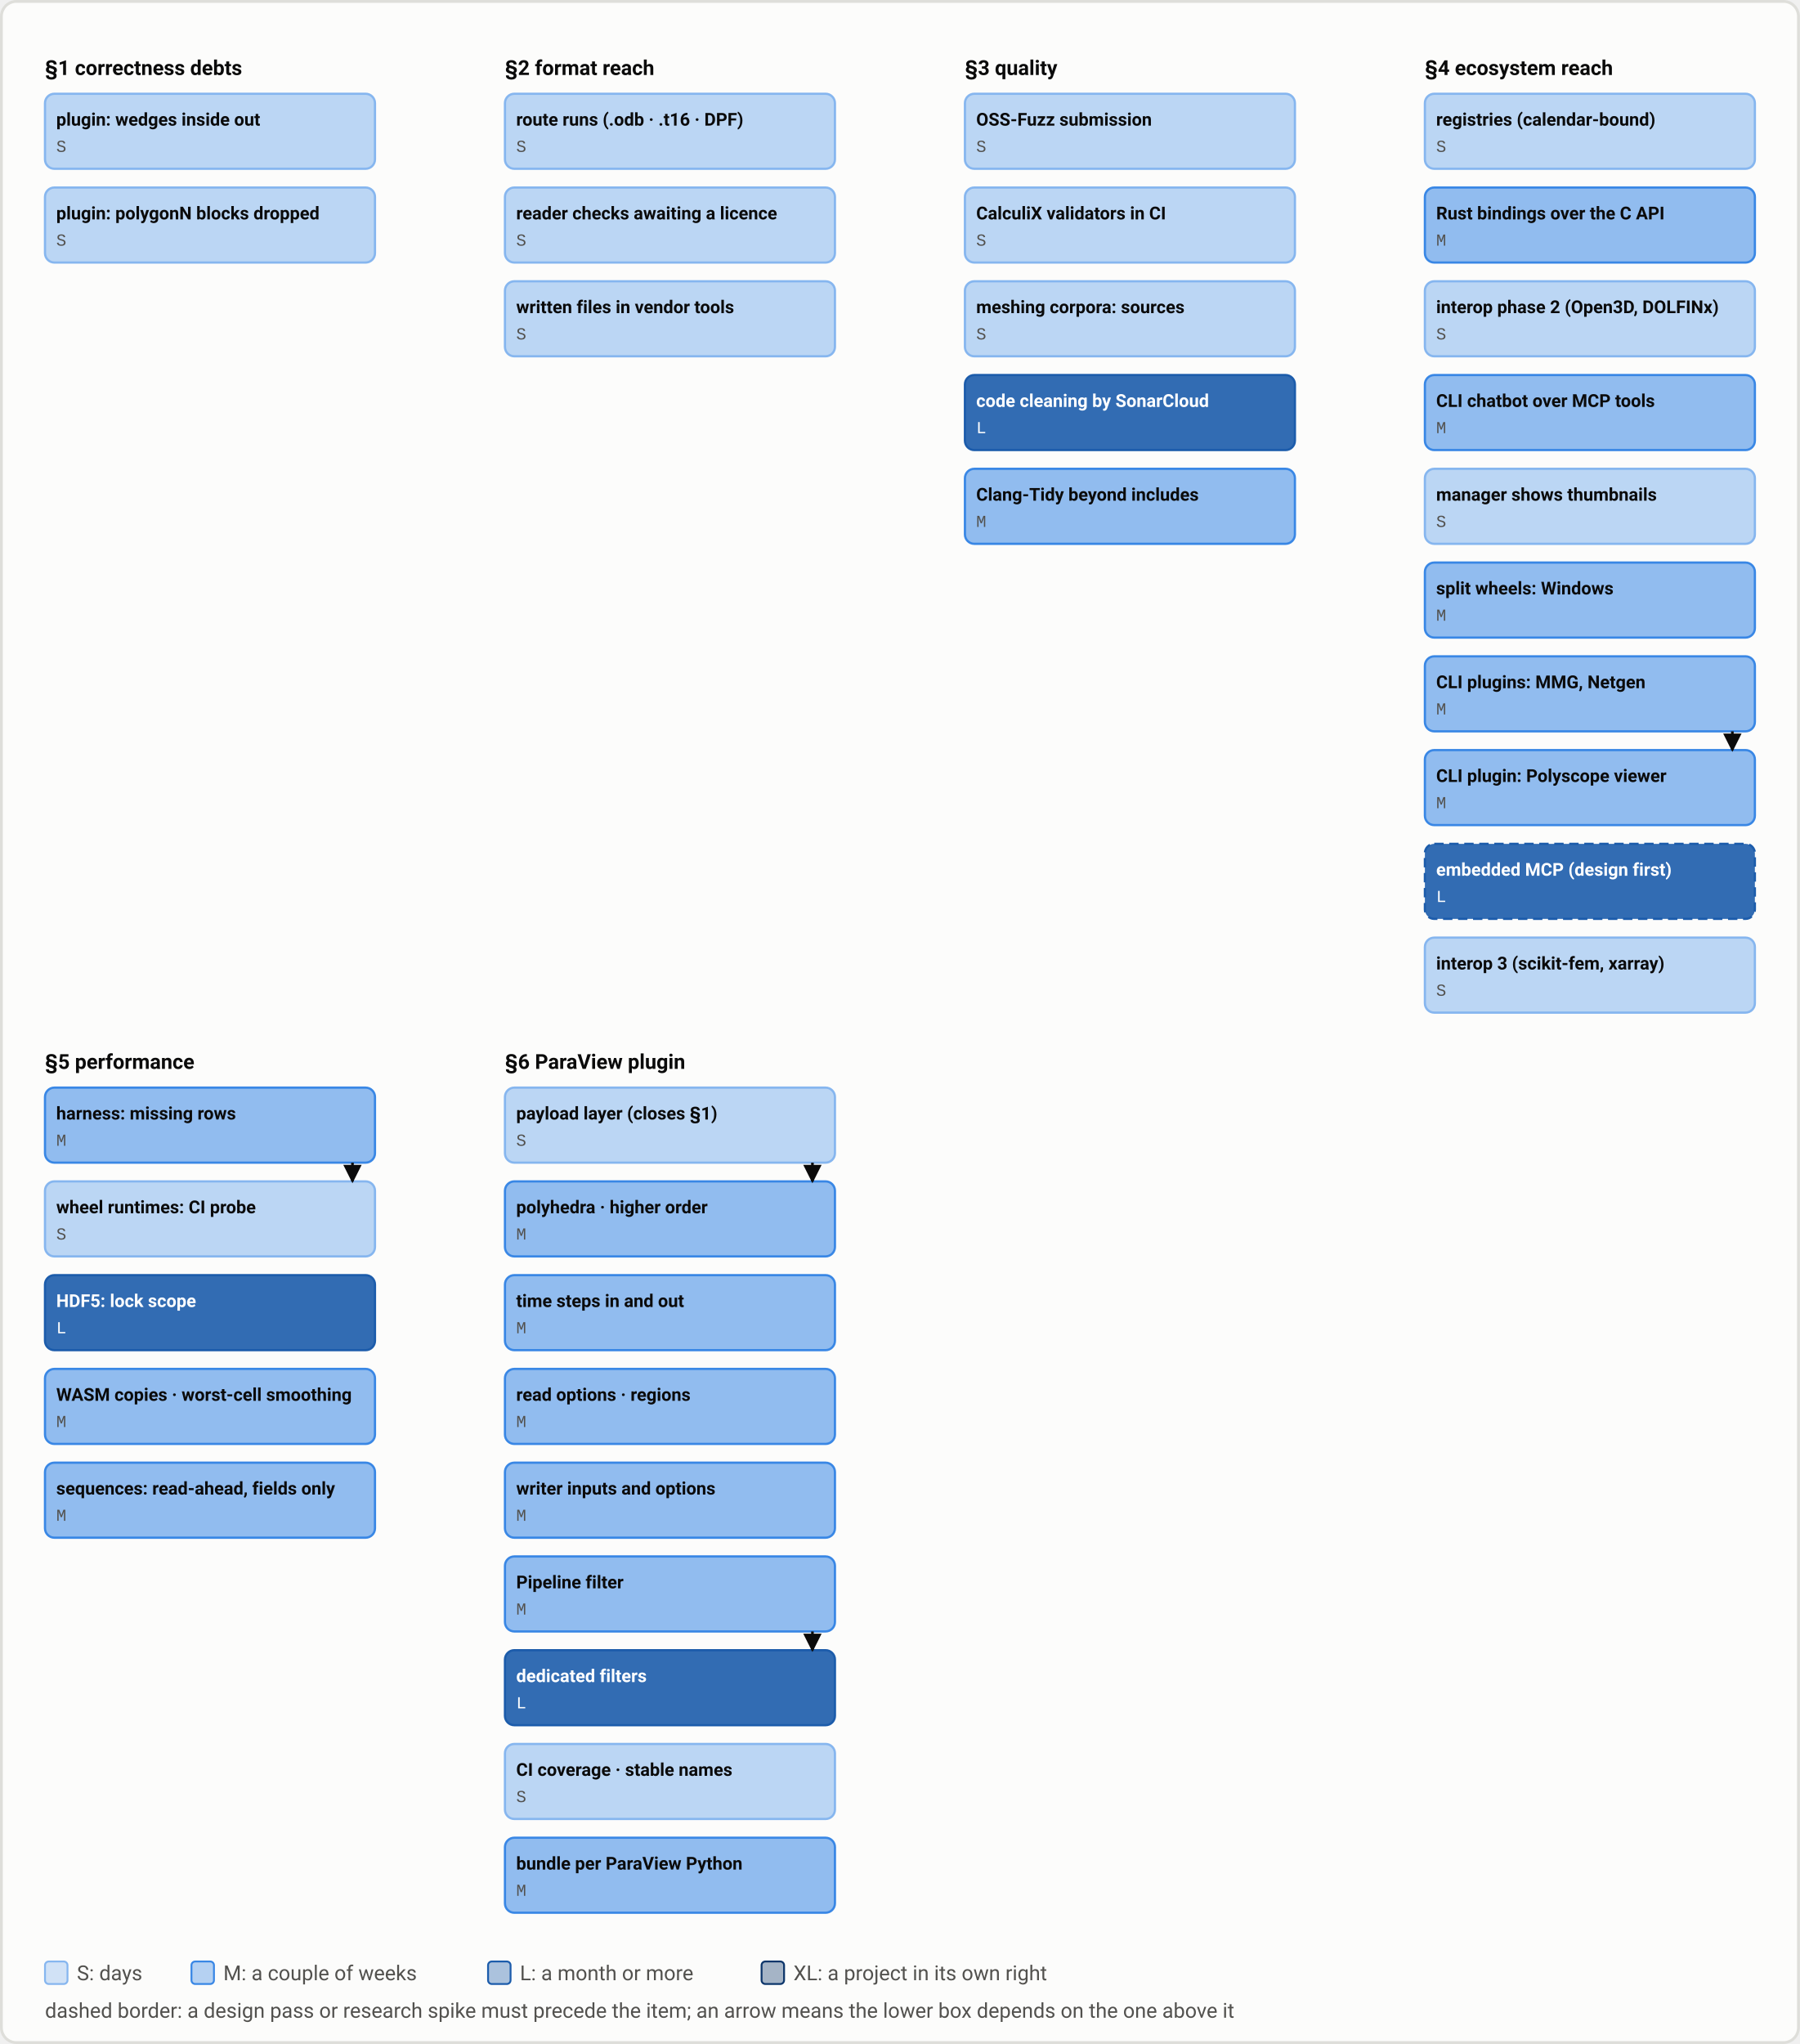
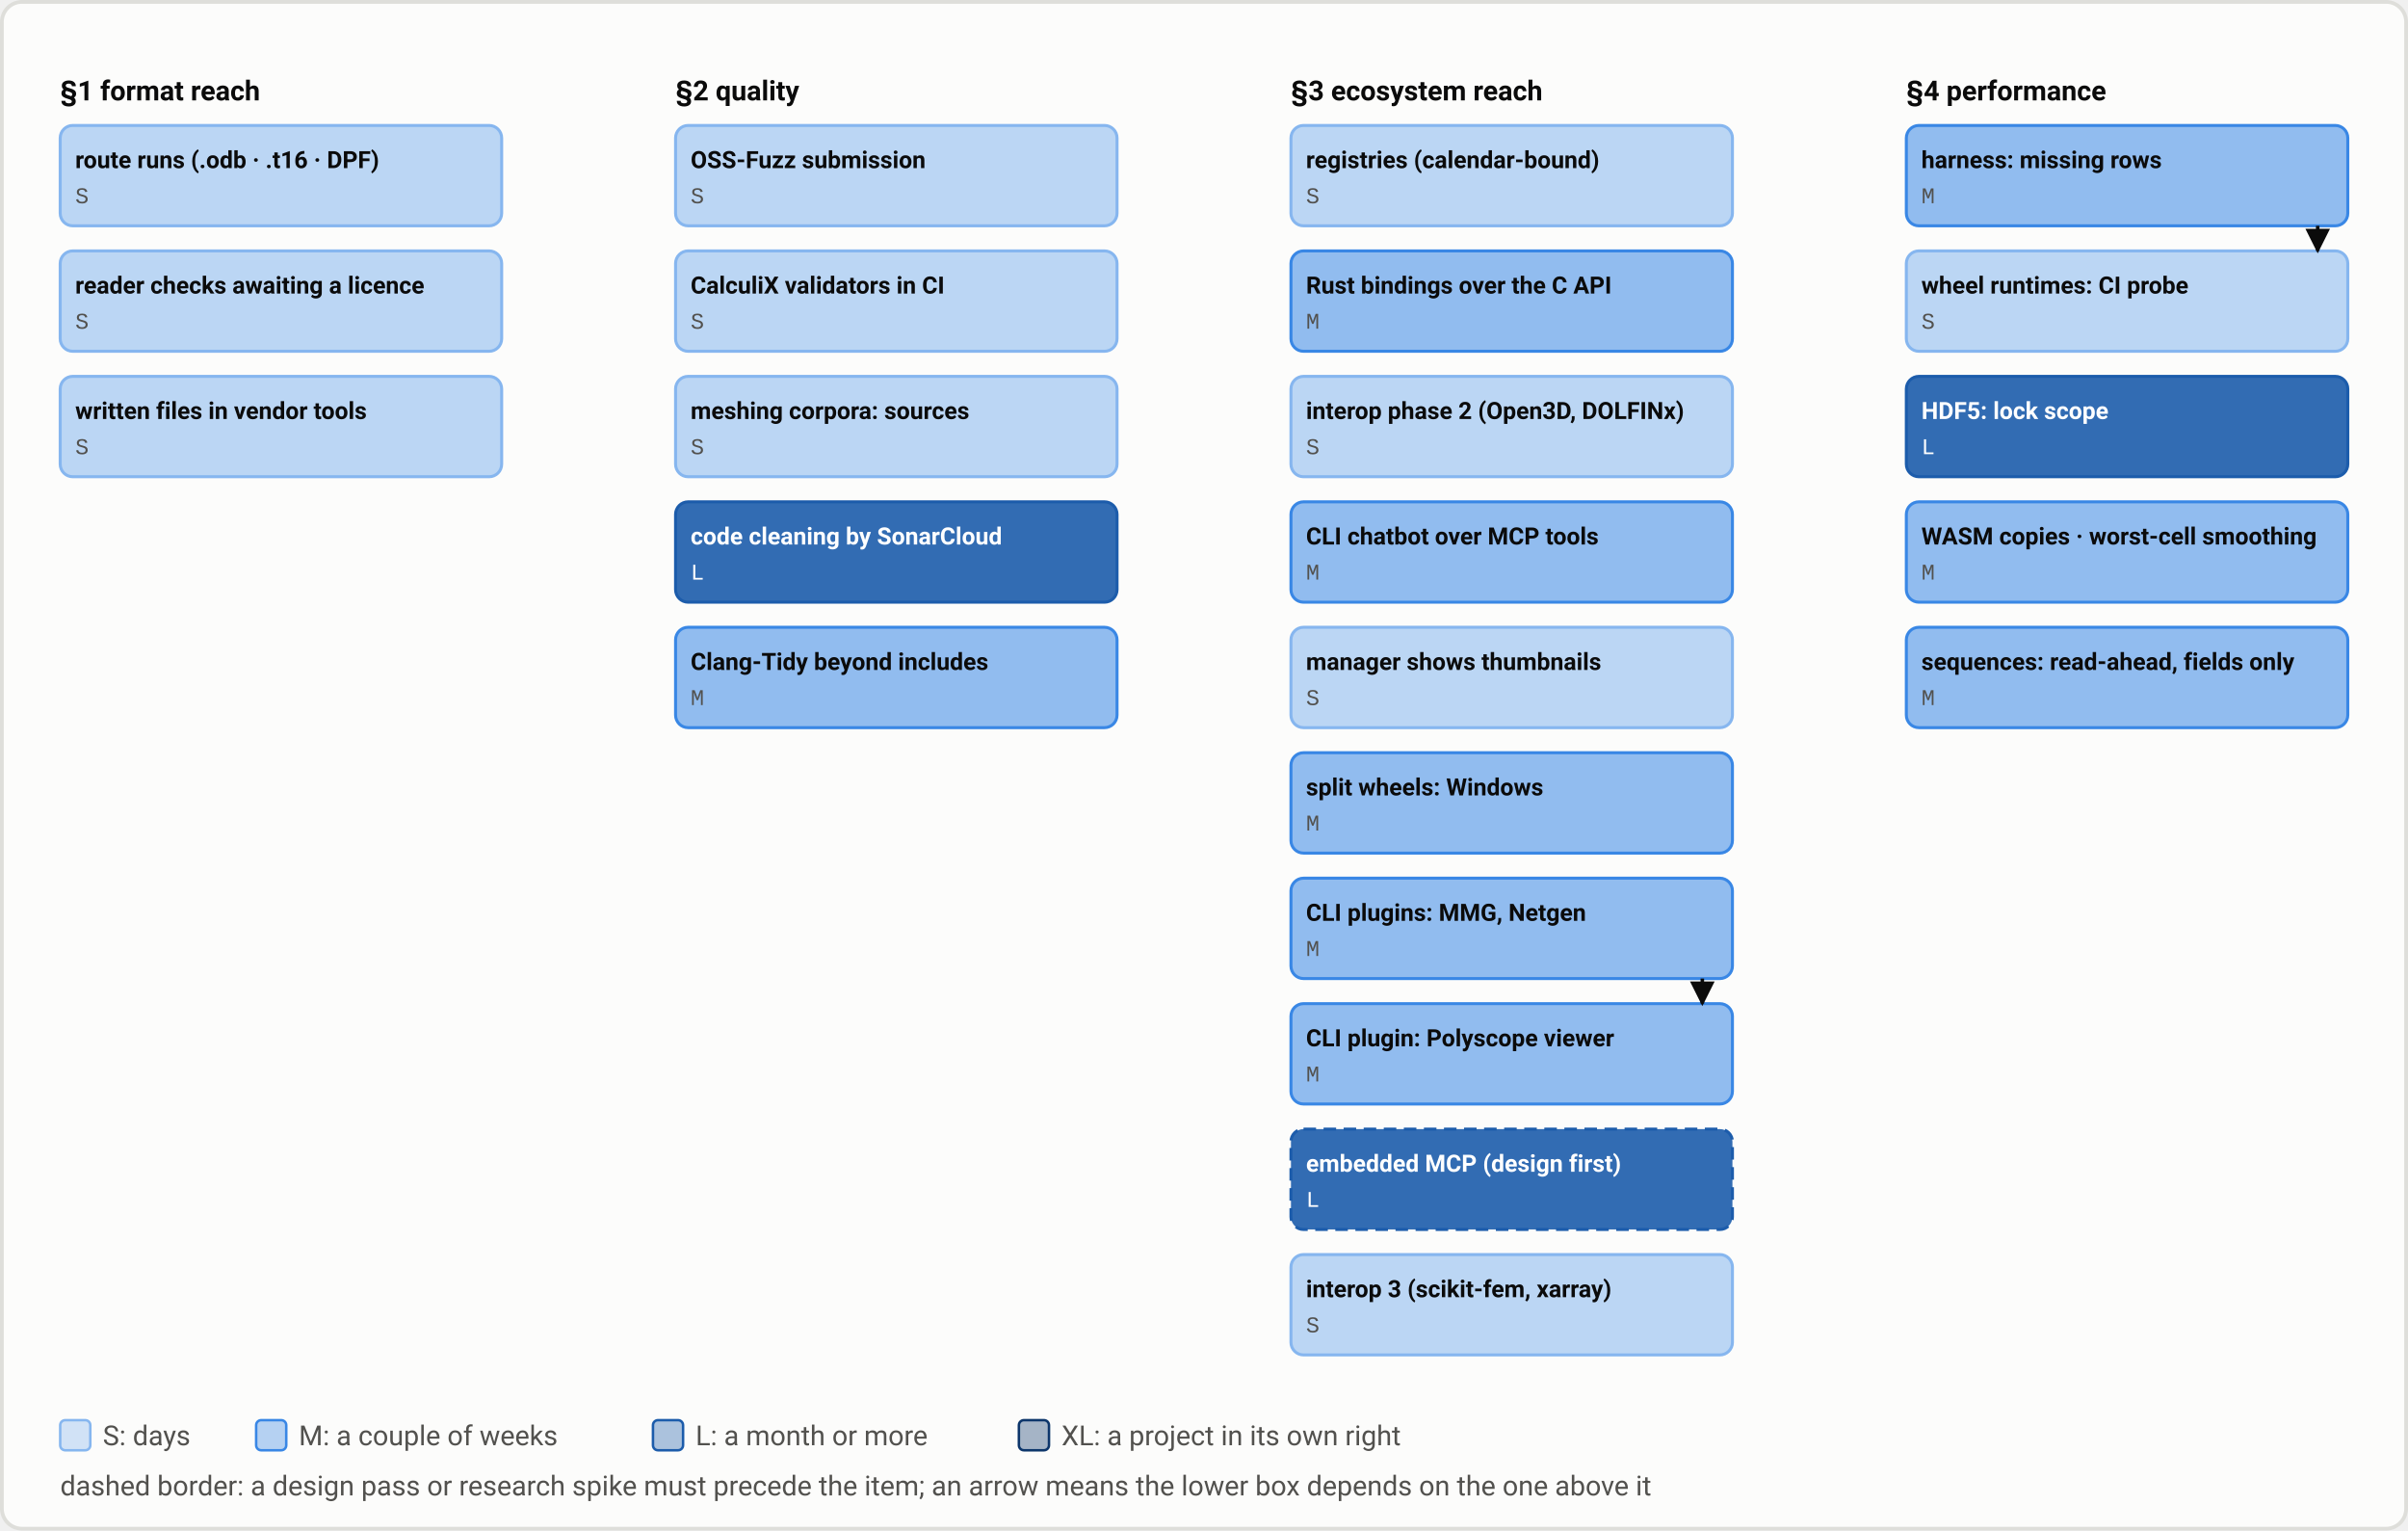
- <svg xmlns="http://www.w3.org/2000/svg" viewBox="0 0 960 1090" width="960" height="1090" font-family="system-ui, -apple-system, 'Segoe UI', Roboto, sans-serif" role="img" aria-label="The roadmap at a glance: open items by section, in recommended order, shaded by effort">
+ <svg xmlns="http://www.w3.org/2000/svg" viewBox="0 0 960 610" width="960" height="610" font-family="system-ui, -apple-system, 'Segoe UI', Roboto, sans-serif" role="img" aria-label="The roadmap at a glance: open items by section, in recommended order, shaded by effort">
  <defs>
    <marker id="arrow-0b0b0b" viewBox="0 0 10 10" refX="9" refY="5" markerWidth="7" markerHeight="7" orient="auto-start-reverse">
      <path d="M 0 0 L 10 5 L 0 10 z" fill="#0b0b0b" />
    </marker>
  </defs>
-   <rect x="0.75" y="0.75" width="958.5" height="1088.5" rx="8" fill="#fcfcfb" stroke="#dededa" stroke-width="1.5" />
-   <text x="24" y="40" font-family="system-ui, -apple-system, 'Segoe UI', Roboto, sans-serif" font-size="11" font-weight="700" fill="#0b0b0b">§1 correctness debts</text>
+   <rect x="0.75" y="0.75" width="958.5" height="608.5" rx="8" fill="#fcfcfb" stroke="#dededa" stroke-width="1.5" />
+   <text x="24" y="40" font-family="system-ui, -apple-system, 'Segoe UI', Roboto, sans-serif" font-size="11" font-weight="700" fill="#0b0b0b">§1 format reach</text>
  <rect x="24" y="50" width="176" height="40" rx="5" fill="#86b6ef" fill-opacity="0.55" stroke="#86b6ef" stroke-width="1.2" />
-   <text x="30" y="67" font-family="system-ui, -apple-system, 'Segoe UI', Roboto, sans-serif" font-size="9.5" font-weight="600" fill="#0b0b0b">plugin: wedges inside out</text>
+   <text x="30" y="67" font-family="system-ui, -apple-system, 'Segoe UI', Roboto, sans-serif" font-size="9.5" font-weight="600" fill="#0b0b0b">route runs (.odb · .t16 · DPF)</text>
  <text x="30" y="81" font-family="ui-monospace, SFMono-Regular, Menlo, Consolas, 'Liberation Mono', monospace" font-size="9" fill="#52514e">S</text>
  <rect x="24" y="100" width="176" height="40" rx="5" fill="#86b6ef" fill-opacity="0.55" stroke="#86b6ef" stroke-width="1.2" />
-   <text x="30" y="117" font-family="system-ui, -apple-system, 'Segoe UI', Roboto, sans-serif" font-size="9.5" font-weight="600" fill="#0b0b0b">plugin: polygonN blocks dropped</text>
+   <text x="30" y="117" font-family="system-ui, -apple-system, 'Segoe UI', Roboto, sans-serif" font-size="9.5" font-weight="600" fill="#0b0b0b">reader checks awaiting a licence</text>
  <text x="30" y="131" font-family="ui-monospace, SFMono-Regular, Menlo, Consolas, 'Liberation Mono', monospace" font-size="9" fill="#52514e">S</text>
-   <text x="269.33" y="40" font-family="system-ui, -apple-system, 'Segoe UI', Roboto, sans-serif" font-size="11" font-weight="700" fill="#0b0b0b">§2 format reach</text>
+   <rect x="24" y="150" width="176" height="40" rx="5" fill="#86b6ef" fill-opacity="0.55" stroke="#86b6ef" stroke-width="1.2" />
+   <text x="30" y="167" font-family="system-ui, -apple-system, 'Segoe UI', Roboto, sans-serif" font-size="9.5" font-weight="600" fill="#0b0b0b">written files in vendor tools</text>
+   <text x="30" y="181" font-family="ui-monospace, SFMono-Regular, Menlo, Consolas, 'Liberation Mono', monospace" font-size="9" fill="#52514e">S</text>
+   <text x="269.33" y="40" font-family="system-ui, -apple-system, 'Segoe UI', Roboto, sans-serif" font-size="11" font-weight="700" fill="#0b0b0b">§2 quality</text>
  <rect x="269.33" y="50" width="176" height="40" rx="5" fill="#86b6ef" fill-opacity="0.55" stroke="#86b6ef" stroke-width="1.2" />
-   <text x="275.33" y="67" font-family="system-ui, -apple-system, 'Segoe UI', Roboto, sans-serif" font-size="9.5" font-weight="600" fill="#0b0b0b">route runs (.odb · .t16 · DPF)</text>
+   <text x="275.33" y="67" font-family="system-ui, -apple-system, 'Segoe UI', Roboto, sans-serif" font-size="9.5" font-weight="600" fill="#0b0b0b">OSS-Fuzz submission</text>
  <text x="275.33" y="81" font-family="ui-monospace, SFMono-Regular, Menlo, Consolas, 'Liberation Mono', monospace" font-size="9" fill="#52514e">S</text>
  <rect x="269.33" y="100" width="176" height="40" rx="5" fill="#86b6ef" fill-opacity="0.55" stroke="#86b6ef" stroke-width="1.2" />
-   <text x="275.33" y="117" font-family="system-ui, -apple-system, 'Segoe UI', Roboto, sans-serif" font-size="9.5" font-weight="600" fill="#0b0b0b">reader checks awaiting a licence</text>
+   <text x="275.33" y="117" font-family="system-ui, -apple-system, 'Segoe UI', Roboto, sans-serif" font-size="9.5" font-weight="600" fill="#0b0b0b">CalculiX validators in CI</text>
  <text x="275.33" y="131" font-family="ui-monospace, SFMono-Regular, Menlo, Consolas, 'Liberation Mono', monospace" font-size="9" fill="#52514e">S</text>
  <rect x="269.33" y="150" width="176" height="40" rx="5" fill="#86b6ef" fill-opacity="0.55" stroke="#86b6ef" stroke-width="1.2" />
-   <text x="275.33" y="167" font-family="system-ui, -apple-system, 'Segoe UI', Roboto, sans-serif" font-size="9.5" font-weight="600" fill="#0b0b0b">written files in vendor tools</text>
+   <text x="275.33" y="167" font-family="system-ui, -apple-system, 'Segoe UI', Roboto, sans-serif" font-size="9.5" font-weight="600" fill="#0b0b0b">meshing corpora: sources</text>
  <text x="275.33" y="181" font-family="ui-monospace, SFMono-Regular, Menlo, Consolas, 'Liberation Mono', monospace" font-size="9" fill="#52514e">S</text>
-   <text x="514.67" y="40" font-family="system-ui, -apple-system, 'Segoe UI', Roboto, sans-serif" font-size="11" font-weight="700" fill="#0b0b0b">§3 quality</text>
+   <rect x="269.33" y="200" width="176" height="40" rx="5" fill="#1c5cab" fill-opacity="0.9" stroke="#1c5cab" stroke-width="1.2" />
+   <text x="275.33" y="217" font-family="system-ui, -apple-system, 'Segoe UI', Roboto, sans-serif" font-size="9.5" font-weight="600" fill="#ffffff">code cleaning by SonarCloud</text>
+   <text x="275.33" y="231" font-family="ui-monospace, SFMono-Regular, Menlo, Consolas, 'Liberation Mono', monospace" font-size="9" fill="#ffffff">L</text>
+   <rect x="269.33" y="250" width="176" height="40" rx="5" fill="#3987e5" fill-opacity="0.55" stroke="#3987e5" stroke-width="1.2" />
+   <text x="275.33" y="267" font-family="system-ui, -apple-system, 'Segoe UI', Roboto, sans-serif" font-size="9.5" font-weight="600" fill="#0b0b0b">Clang-Tidy beyond includes</text>
+   <text x="275.33" y="281" font-family="ui-monospace, SFMono-Regular, Menlo, Consolas, 'Liberation Mono', monospace" font-size="9" fill="#52514e">M</text>
+   <text x="514.67" y="40" font-family="system-ui, -apple-system, 'Segoe UI', Roboto, sans-serif" font-size="11" font-weight="700" fill="#0b0b0b">§3 ecosystem reach</text>
  <rect x="514.67" y="50" width="176" height="40" rx="5" fill="#86b6ef" fill-opacity="0.55" stroke="#86b6ef" stroke-width="1.2" />
-   <text x="520.67" y="67" font-family="system-ui, -apple-system, 'Segoe UI', Roboto, sans-serif" font-size="9.5" font-weight="600" fill="#0b0b0b">OSS-Fuzz submission</text>
+   <text x="520.67" y="67" font-family="system-ui, -apple-system, 'Segoe UI', Roboto, sans-serif" font-size="9.5" font-weight="600" fill="#0b0b0b">registries (calendar-bound)</text>
  <text x="520.67" y="81" font-family="ui-monospace, SFMono-Regular, Menlo, Consolas, 'Liberation Mono', monospace" font-size="9" fill="#52514e">S</text>
-   <rect x="514.67" y="100" width="176" height="40" rx="5" fill="#86b6ef" fill-opacity="0.55" stroke="#86b6ef" stroke-width="1.2" />
-   <text x="520.67" y="117" font-family="system-ui, -apple-system, 'Segoe UI', Roboto, sans-serif" font-size="9.5" font-weight="600" fill="#0b0b0b">CalculiX validators in CI</text>
-   <text x="520.67" y="131" font-family="ui-monospace, SFMono-Regular, Menlo, Consolas, 'Liberation Mono', monospace" font-size="9" fill="#52514e">S</text>
+   <rect x="514.67" y="100" width="176" height="40" rx="5" fill="#3987e5" fill-opacity="0.55" stroke="#3987e5" stroke-width="1.2" />
+   <text x="520.67" y="117" font-family="system-ui, -apple-system, 'Segoe UI', Roboto, sans-serif" font-size="9.5" font-weight="600" fill="#0b0b0b">Rust bindings over the C API</text>
+   <text x="520.67" y="131" font-family="ui-monospace, SFMono-Regular, Menlo, Consolas, 'Liberation Mono', monospace" font-size="9" fill="#52514e">M</text>
  <rect x="514.67" y="150" width="176" height="40" rx="5" fill="#86b6ef" fill-opacity="0.55" stroke="#86b6ef" stroke-width="1.2" />
-   <text x="520.67" y="167" font-family="system-ui, -apple-system, 'Segoe UI', Roboto, sans-serif" font-size="9.5" font-weight="600" fill="#0b0b0b">meshing corpora: sources</text>
+   <text x="520.67" y="167" font-family="system-ui, -apple-system, 'Segoe UI', Roboto, sans-serif" font-size="9.5" font-weight="600" fill="#0b0b0b">interop phase 2 (Open3D, DOLFINx)</text>
  <text x="520.67" y="181" font-family="ui-monospace, SFMono-Regular, Menlo, Consolas, 'Liberation Mono', monospace" font-size="9" fill="#52514e">S</text>
-   <rect x="514.67" y="200" width="176" height="40" rx="5" fill="#1c5cab" fill-opacity="0.9" stroke="#1c5cab" stroke-width="1.2" />
-   <text x="520.67" y="217" font-family="system-ui, -apple-system, 'Segoe UI', Roboto, sans-serif" font-size="9.5" font-weight="600" fill="#ffffff">code cleaning by SonarCloud</text>
-   <text x="520.67" y="231" font-family="ui-monospace, SFMono-Regular, Menlo, Consolas, 'Liberation Mono', monospace" font-size="9" fill="#ffffff">L</text>
-   <rect x="514.67" y="250" width="176" height="40" rx="5" fill="#3987e5" fill-opacity="0.55" stroke="#3987e5" stroke-width="1.2" />
-   <text x="520.67" y="267" font-family="system-ui, -apple-system, 'Segoe UI', Roboto, sans-serif" font-size="9.5" font-weight="600" fill="#0b0b0b">Clang-Tidy beyond includes</text>
-   <text x="520.67" y="281" font-family="ui-monospace, SFMono-Regular, Menlo, Consolas, 'Liberation Mono', monospace" font-size="9" fill="#52514e">M</text>
-   <text x="760" y="40" font-family="system-ui, -apple-system, 'Segoe UI', Roboto, sans-serif" font-size="11" font-weight="700" fill="#0b0b0b">§4 ecosystem reach</text>
-   <rect x="760" y="50" width="176" height="40" rx="5" fill="#86b6ef" fill-opacity="0.55" stroke="#86b6ef" stroke-width="1.2" />
-   <text x="766" y="67" font-family="system-ui, -apple-system, 'Segoe UI', Roboto, sans-serif" font-size="9.5" font-weight="600" fill="#0b0b0b">registries (calendar-bound)</text>
-   <text x="766" y="81" font-family="ui-monospace, SFMono-Regular, Menlo, Consolas, 'Liberation Mono', monospace" font-size="9" fill="#52514e">S</text>
-   <rect x="760" y="100" width="176" height="40" rx="5" fill="#3987e5" fill-opacity="0.55" stroke="#3987e5" stroke-width="1.2" />
-   <text x="766" y="117" font-family="system-ui, -apple-system, 'Segoe UI', Roboto, sans-serif" font-size="9.5" font-weight="600" fill="#0b0b0b">Rust bindings over the C API</text>
-   <text x="766" y="131" font-family="ui-monospace, SFMono-Regular, Menlo, Consolas, 'Liberation Mono', monospace" font-size="9" fill="#52514e">M</text>
-   <rect x="760" y="150" width="176" height="40" rx="5" fill="#86b6ef" fill-opacity="0.55" stroke="#86b6ef" stroke-width="1.2" />
-   <text x="766" y="167" font-family="system-ui, -apple-system, 'Segoe UI', Roboto, sans-serif" font-size="9.5" font-weight="600" fill="#0b0b0b">interop phase 2 (Open3D, DOLFINx)</text>
-   <text x="766" y="181" font-family="ui-monospace, SFMono-Regular, Menlo, Consolas, 'Liberation Mono', monospace" font-size="9" fill="#52514e">S</text>
+   <rect x="514.67" y="200" width="176" height="40" rx="5" fill="#3987e5" fill-opacity="0.55" stroke="#3987e5" stroke-width="1.2" />
+   <text x="520.67" y="217" font-family="system-ui, -apple-system, 'Segoe UI', Roboto, sans-serif" font-size="9.5" font-weight="600" fill="#0b0b0b">CLI chatbot over MCP tools</text>
+   <text x="520.67" y="231" font-family="ui-monospace, SFMono-Regular, Menlo, Consolas, 'Liberation Mono', monospace" font-size="9" fill="#52514e">M</text>
+   <rect x="514.67" y="250" width="176" height="40" rx="5" fill="#86b6ef" fill-opacity="0.55" stroke="#86b6ef" stroke-width="1.2" />
+   <text x="520.67" y="267" font-family="system-ui, -apple-system, 'Segoe UI', Roboto, sans-serif" font-size="9.5" font-weight="600" fill="#0b0b0b">manager shows thumbnails</text>
+   <text x="520.67" y="281" font-family="ui-monospace, SFMono-Regular, Menlo, Consolas, 'Liberation Mono', monospace" font-size="9" fill="#52514e">S</text>
+   <rect x="514.67" y="300" width="176" height="40" rx="5" fill="#3987e5" fill-opacity="0.55" stroke="#3987e5" stroke-width="1.2" />
+   <text x="520.67" y="317" font-family="system-ui, -apple-system, 'Segoe UI', Roboto, sans-serif" font-size="9.5" font-weight="600" fill="#0b0b0b">split wheels: Windows</text>
+   <text x="520.67" y="331" font-family="ui-monospace, SFMono-Regular, Menlo, Consolas, 'Liberation Mono', monospace" font-size="9" fill="#52514e">M</text>
+   <rect x="514.67" y="350" width="176" height="40" rx="5" fill="#3987e5" fill-opacity="0.55" stroke="#3987e5" stroke-width="1.2" />
+   <text x="520.67" y="367" font-family="system-ui, -apple-system, 'Segoe UI', Roboto, sans-serif" font-size="9.5" font-weight="600" fill="#0b0b0b">CLI plugins: MMG, Netgen</text>
+   <text x="520.67" y="381" font-family="ui-monospace, SFMono-Regular, Menlo, Consolas, 'Liberation Mono', monospace" font-size="9" fill="#52514e">M</text>
+   <rect x="514.67" y="400" width="176" height="40" rx="5" fill="#3987e5" fill-opacity="0.55" stroke="#3987e5" stroke-width="1.2" />
+   <text x="520.67" y="417" font-family="system-ui, -apple-system, 'Segoe UI', Roboto, sans-serif" font-size="9.5" font-weight="600" fill="#0b0b0b">CLI plugin: Polyscope viewer</text>
+   <text x="520.67" y="431" font-family="ui-monospace, SFMono-Regular, Menlo, Consolas, 'Liberation Mono', monospace" font-size="9" fill="#52514e">M</text>
+   <rect x="514.67" y="450" width="176" height="40" rx="5" fill="#1c5cab" fill-opacity="0.9" stroke="#1c5cab" stroke-width="1.2" stroke-dasharray="5 3" />
+   <text x="520.67" y="467" font-family="system-ui, -apple-system, 'Segoe UI', Roboto, sans-serif" font-size="9.5" font-weight="600" fill="#ffffff">embedded MCP (design first)</text>
+   <text x="520.67" y="481" font-family="ui-monospace, SFMono-Regular, Menlo, Consolas, 'Liberation Mono', monospace" font-size="9" fill="#ffffff">L</text>
+   <rect x="514.67" y="500" width="176" height="40" rx="5" fill="#86b6ef" fill-opacity="0.55" stroke="#86b6ef" stroke-width="1.2" />
+   <text x="520.67" y="517" font-family="system-ui, -apple-system, 'Segoe UI', Roboto, sans-serif" font-size="9.5" font-weight="600" fill="#0b0b0b">interop 3 (scikit-fem, xarray)</text>
+   <text x="520.67" y="531" font-family="ui-monospace, SFMono-Regular, Menlo, Consolas, 'Liberation Mono', monospace" font-size="9" fill="#52514e">S</text>
+   <line x1="678.67" y1="390" x2="678.67" y2="400" stroke="#0b0b0b" stroke-width="1.4" marker-end="url(#arrow-0b0b0b)" />
+   <text x="760" y="40" font-family="system-ui, -apple-system, 'Segoe UI', Roboto, sans-serif" font-size="11" font-weight="700" fill="#0b0b0b">§4 performance</text>
+   <rect x="760" y="50" width="176" height="40" rx="5" fill="#3987e5" fill-opacity="0.55" stroke="#3987e5" stroke-width="1.2" />
+   <text x="766" y="67" font-family="system-ui, -apple-system, 'Segoe UI', Roboto, sans-serif" font-size="9.5" font-weight="600" fill="#0b0b0b">harness: missing rows</text>
+   <text x="766" y="81" font-family="ui-monospace, SFMono-Regular, Menlo, Consolas, 'Liberation Mono', monospace" font-size="9" fill="#52514e">M</text>
+   <rect x="760" y="100" width="176" height="40" rx="5" fill="#86b6ef" fill-opacity="0.55" stroke="#86b6ef" stroke-width="1.2" />
+   <text x="766" y="117" font-family="system-ui, -apple-system, 'Segoe UI', Roboto, sans-serif" font-size="9.5" font-weight="600" fill="#0b0b0b">wheel runtimes: CI probe</text>
+   <text x="766" y="131" font-family="ui-monospace, SFMono-Regular, Menlo, Consolas, 'Liberation Mono', monospace" font-size="9" fill="#52514e">S</text>
+   <rect x="760" y="150" width="176" height="40" rx="5" fill="#1c5cab" fill-opacity="0.9" stroke="#1c5cab" stroke-width="1.2" />
+   <text x="766" y="167" font-family="system-ui, -apple-system, 'Segoe UI', Roboto, sans-serif" font-size="9.5" font-weight="600" fill="#ffffff">HDF5: lock scope</text>
+   <text x="766" y="181" font-family="ui-monospace, SFMono-Regular, Menlo, Consolas, 'Liberation Mono', monospace" font-size="9" fill="#ffffff">L</text>
  <rect x="760" y="200" width="176" height="40" rx="5" fill="#3987e5" fill-opacity="0.55" stroke="#3987e5" stroke-width="1.2" />
-   <text x="766" y="217" font-family="system-ui, -apple-system, 'Segoe UI', Roboto, sans-serif" font-size="9.5" font-weight="600" fill="#0b0b0b">CLI chatbot over MCP tools</text>
+   <text x="766" y="217" font-family="system-ui, -apple-system, 'Segoe UI', Roboto, sans-serif" font-size="9.5" font-weight="600" fill="#0b0b0b">WASM copies · worst-cell smoothing</text>
  <text x="766" y="231" font-family="ui-monospace, SFMono-Regular, Menlo, Consolas, 'Liberation Mono', monospace" font-size="9" fill="#52514e">M</text>
-   <rect x="760" y="250" width="176" height="40" rx="5" fill="#86b6ef" fill-opacity="0.55" stroke="#86b6ef" stroke-width="1.2" />
-   <text x="766" y="267" font-family="system-ui, -apple-system, 'Segoe UI', Roboto, sans-serif" font-size="9.5" font-weight="600" fill="#0b0b0b">manager shows thumbnails</text>
-   <text x="766" y="281" font-family="ui-monospace, SFMono-Regular, Menlo, Consolas, 'Liberation Mono', monospace" font-size="9" fill="#52514e">S</text>
-   <rect x="760" y="300" width="176" height="40" rx="5" fill="#3987e5" fill-opacity="0.55" stroke="#3987e5" stroke-width="1.2" />
-   <text x="766" y="317" font-family="system-ui, -apple-system, 'Segoe UI', Roboto, sans-serif" font-size="9.5" font-weight="600" fill="#0b0b0b">split wheels: Windows</text>
-   <text x="766" y="331" font-family="ui-monospace, SFMono-Regular, Menlo, Consolas, 'Liberation Mono', monospace" font-size="9" fill="#52514e">M</text>
-   <rect x="760" y="350" width="176" height="40" rx="5" fill="#3987e5" fill-opacity="0.55" stroke="#3987e5" stroke-width="1.2" />
-   <text x="766" y="367" font-family="system-ui, -apple-system, 'Segoe UI', Roboto, sans-serif" font-size="9.5" font-weight="600" fill="#0b0b0b">CLI plugins: MMG, Netgen</text>
-   <text x="766" y="381" font-family="ui-monospace, SFMono-Regular, Menlo, Consolas, 'Liberation Mono', monospace" font-size="9" fill="#52514e">M</text>
-   <rect x="760" y="400" width="176" height="40" rx="5" fill="#3987e5" fill-opacity="0.55" stroke="#3987e5" stroke-width="1.2" />
-   <text x="766" y="417" font-family="system-ui, -apple-system, 'Segoe UI', Roboto, sans-serif" font-size="9.5" font-weight="600" fill="#0b0b0b">CLI plugin: Polyscope viewer</text>
-   <text x="766" y="431" font-family="ui-monospace, SFMono-Regular, Menlo, Consolas, 'Liberation Mono', monospace" font-size="9" fill="#52514e">M</text>
-   <rect x="760" y="450" width="176" height="40" rx="5" fill="#1c5cab" fill-opacity="0.9" stroke="#1c5cab" stroke-width="1.2" stroke-dasharray="5 3" />
-   <text x="766" y="467" font-family="system-ui, -apple-system, 'Segoe UI', Roboto, sans-serif" font-size="9.5" font-weight="600" fill="#ffffff">embedded MCP (design first)</text>
-   <text x="766" y="481" font-family="ui-monospace, SFMono-Regular, Menlo, Consolas, 'Liberation Mono', monospace" font-size="9" fill="#ffffff">L</text>
-   <rect x="760" y="500" width="176" height="40" rx="5" fill="#86b6ef" fill-opacity="0.55" stroke="#86b6ef" stroke-width="1.2" />
-   <text x="766" y="517" font-family="system-ui, -apple-system, 'Segoe UI', Roboto, sans-serif" font-size="9.5" font-weight="600" fill="#0b0b0b">interop 3 (scikit-fem, xarray)</text>
-   <text x="766" y="531" font-family="ui-monospace, SFMono-Regular, Menlo, Consolas, 'Liberation Mono', monospace" font-size="9" fill="#52514e">S</text>
-   <line x1="924" y1="390" x2="924" y2="400" stroke="#0b0b0b" stroke-width="1.4" marker-end="url(#arrow-0b0b0b)" />
-   <text x="24" y="570" font-family="system-ui, -apple-system, 'Segoe UI', Roboto, sans-serif" font-size="11" font-weight="700" fill="#0b0b0b">§5 performance</text>
-   <rect x="24" y="580" width="176" height="40" rx="5" fill="#3987e5" fill-opacity="0.55" stroke="#3987e5" stroke-width="1.2" />
-   <text x="30" y="597" font-family="system-ui, -apple-system, 'Segoe UI', Roboto, sans-serif" font-size="9.5" font-weight="600" fill="#0b0b0b">harness: missing rows</text>
-   <text x="30" y="611" font-family="ui-monospace, SFMono-Regular, Menlo, Consolas, 'Liberation Mono', monospace" font-size="9" fill="#52514e">M</text>
-   <rect x="24" y="630" width="176" height="40" rx="5" fill="#86b6ef" fill-opacity="0.55" stroke="#86b6ef" stroke-width="1.2" />
-   <text x="30" y="647" font-family="system-ui, -apple-system, 'Segoe UI', Roboto, sans-serif" font-size="9.5" font-weight="600" fill="#0b0b0b">wheel runtimes: CI probe</text>
-   <text x="30" y="661" font-family="ui-monospace, SFMono-Regular, Menlo, Consolas, 'Liberation Mono', monospace" font-size="9" fill="#52514e">S</text>
-   <rect x="24" y="680" width="176" height="40" rx="5" fill="#1c5cab" fill-opacity="0.9" stroke="#1c5cab" stroke-width="1.2" />
-   <text x="30" y="697" font-family="system-ui, -apple-system, 'Segoe UI', Roboto, sans-serif" font-size="9.5" font-weight="600" fill="#ffffff">HDF5: lock scope</text>
-   <text x="30" y="711" font-family="ui-monospace, SFMono-Regular, Menlo, Consolas, 'Liberation Mono', monospace" font-size="9" fill="#ffffff">L</text>
-   <rect x="24" y="730" width="176" height="40" rx="5" fill="#3987e5" fill-opacity="0.55" stroke="#3987e5" stroke-width="1.2" />
-   <text x="30" y="747" font-family="system-ui, -apple-system, 'Segoe UI', Roboto, sans-serif" font-size="9.5" font-weight="600" fill="#0b0b0b">WASM copies · worst-cell smoothing</text>
-   <text x="30" y="761" font-family="ui-monospace, SFMono-Regular, Menlo, Consolas, 'Liberation Mono', monospace" font-size="9" fill="#52514e">M</text>
-   <rect x="24" y="780" width="176" height="40" rx="5" fill="#3987e5" fill-opacity="0.55" stroke="#3987e5" stroke-width="1.2" />
-   <text x="30" y="797" font-family="system-ui, -apple-system, 'Segoe UI', Roboto, sans-serif" font-size="9.5" font-weight="600" fill="#0b0b0b">sequences: read-ahead, fields only</text>
-   <text x="30" y="811" font-family="ui-monospace, SFMono-Regular, Menlo, Consolas, 'Liberation Mono', monospace" font-size="9" fill="#52514e">M</text>
-   <line x1="188" y1="620" x2="188" y2="630" stroke="#0b0b0b" stroke-width="1.4" marker-end="url(#arrow-0b0b0b)" />
-   <text x="269.33" y="570" font-family="system-ui, -apple-system, 'Segoe UI', Roboto, sans-serif" font-size="11" font-weight="700" fill="#0b0b0b">§6 ParaView plugin</text>
-   <rect x="269.33" y="580" width="176" height="40" rx="5" fill="#86b6ef" fill-opacity="0.55" stroke="#86b6ef" stroke-width="1.2" />
-   <text x="275.33" y="597" font-family="system-ui, -apple-system, 'Segoe UI', Roboto, sans-serif" font-size="9.5" font-weight="600" fill="#0b0b0b">payload layer (closes §1)</text>
-   <text x="275.33" y="611" font-family="ui-monospace, SFMono-Regular, Menlo, Consolas, 'Liberation Mono', monospace" font-size="9" fill="#52514e">S</text>
-   <rect x="269.33" y="630" width="176" height="40" rx="5" fill="#3987e5" fill-opacity="0.55" stroke="#3987e5" stroke-width="1.2" />
-   <text x="275.33" y="647" font-family="system-ui, -apple-system, 'Segoe UI', Roboto, sans-serif" font-size="9.5" font-weight="600" fill="#0b0b0b">polyhedra · higher order</text>
-   <text x="275.33" y="661" font-family="ui-monospace, SFMono-Regular, Menlo, Consolas, 'Liberation Mono', monospace" font-size="9" fill="#52514e">M</text>
-   <rect x="269.33" y="680" width="176" height="40" rx="5" fill="#3987e5" fill-opacity="0.55" stroke="#3987e5" stroke-width="1.2" />
-   <text x="275.33" y="697" font-family="system-ui, -apple-system, 'Segoe UI', Roboto, sans-serif" font-size="9.5" font-weight="600" fill="#0b0b0b">time steps in and out</text>
-   <text x="275.33" y="711" font-family="ui-monospace, SFMono-Regular, Menlo, Consolas, 'Liberation Mono', monospace" font-size="9" fill="#52514e">M</text>
-   <rect x="269.33" y="730" width="176" height="40" rx="5" fill="#3987e5" fill-opacity="0.55" stroke="#3987e5" stroke-width="1.2" />
-   <text x="275.33" y="747" font-family="system-ui, -apple-system, 'Segoe UI', Roboto, sans-serif" font-size="9.5" font-weight="600" fill="#0b0b0b">read options · regions</text>
-   <text x="275.33" y="761" font-family="ui-monospace, SFMono-Regular, Menlo, Consolas, 'Liberation Mono', monospace" font-size="9" fill="#52514e">M</text>
-   <rect x="269.33" y="780" width="176" height="40" rx="5" fill="#3987e5" fill-opacity="0.55" stroke="#3987e5" stroke-width="1.2" />
-   <text x="275.33" y="797" font-family="system-ui, -apple-system, 'Segoe UI', Roboto, sans-serif" font-size="9.5" font-weight="600" fill="#0b0b0b">writer inputs and options</text>
-   <text x="275.33" y="811" font-family="ui-monospace, SFMono-Regular, Menlo, Consolas, 'Liberation Mono', monospace" font-size="9" fill="#52514e">M</text>
-   <rect x="269.33" y="830" width="176" height="40" rx="5" fill="#3987e5" fill-opacity="0.55" stroke="#3987e5" stroke-width="1.2" />
-   <text x="275.33" y="847" font-family="system-ui, -apple-system, 'Segoe UI', Roboto, sans-serif" font-size="9.5" font-weight="600" fill="#0b0b0b">Pipeline filter</text>
-   <text x="275.33" y="861" font-family="ui-monospace, SFMono-Regular, Menlo, Consolas, 'Liberation Mono', monospace" font-size="9" fill="#52514e">M</text>
-   <rect x="269.33" y="880" width="176" height="40" rx="5" fill="#1c5cab" fill-opacity="0.9" stroke="#1c5cab" stroke-width="1.2" />
-   <text x="275.33" y="897" font-family="system-ui, -apple-system, 'Segoe UI', Roboto, sans-serif" font-size="9.5" font-weight="600" fill="#ffffff">dedicated filters</text>
-   <text x="275.33" y="911" font-family="ui-monospace, SFMono-Regular, Menlo, Consolas, 'Liberation Mono', monospace" font-size="9" fill="#ffffff">L</text>
-   <rect x="269.33" y="930" width="176" height="40" rx="5" fill="#86b6ef" fill-opacity="0.55" stroke="#86b6ef" stroke-width="1.2" />
-   <text x="275.33" y="947" font-family="system-ui, -apple-system, 'Segoe UI', Roboto, sans-serif" font-size="9.5" font-weight="600" fill="#0b0b0b">CI coverage · stable names</text>
-   <text x="275.33" y="961" font-family="ui-monospace, SFMono-Regular, Menlo, Consolas, 'Liberation Mono', monospace" font-size="9" fill="#52514e">S</text>
-   <rect x="269.33" y="980" width="176" height="40" rx="5" fill="#3987e5" fill-opacity="0.55" stroke="#3987e5" stroke-width="1.2" />
-   <text x="275.33" y="997" font-family="system-ui, -apple-system, 'Segoe UI', Roboto, sans-serif" font-size="9.5" font-weight="600" fill="#0b0b0b">bundle per ParaView Python</text>
-   <text x="275.33" y="1011" font-family="ui-monospace, SFMono-Regular, Menlo, Consolas, 'Liberation Mono', monospace" font-size="9" fill="#52514e">M</text>
-   <line x1="433.33" y1="620" x2="433.33" y2="630" stroke="#0b0b0b" stroke-width="1.4" marker-end="url(#arrow-0b0b0b)" />
-   <line x1="433.33" y1="870" x2="433.33" y2="880" stroke="#0b0b0b" stroke-width="1.4" marker-end="url(#arrow-0b0b0b)" />
-   <rect x="24" y="1046" width="12" height="12" rx="2" fill="#86b6ef" fill-opacity="0.36" stroke="#86b6ef" stroke-width="1" />
-   <text x="41" y="1056" font-family="system-ui, -apple-system, 'Segoe UI', Roboto, sans-serif" font-size="11" fill="#52514e">S: days</text>
-   <rect x="102.12" y="1046" width="12" height="12" rx="2" fill="#3987e5" fill-opacity="0.36" stroke="#3987e5" stroke-width="1" />
-   <text x="119.12" y="1056" font-family="system-ui, -apple-system, 'Segoe UI', Roboto, sans-serif" font-size="11" fill="#52514e">M: a couple of weeks</text>
-   <rect x="260.32" y="1046" width="12" height="12" rx="2" fill="#1c5cab" fill-opacity="0.36" stroke="#1c5cab" stroke-width="1" />
-   <text x="277.32" y="1056" font-family="system-ui, -apple-system, 'Segoe UI', Roboto, sans-serif" font-size="11" fill="#52514e">L: a month or more</text>
-   <rect x="406.2" y="1046" width="12" height="12" rx="2" fill="#0d366b" fill-opacity="0.36" stroke="#0d366b" stroke-width="1" />
-   <text x="423.2" y="1056" font-family="system-ui, -apple-system, 'Segoe UI', Roboto, sans-serif" font-size="11" fill="#52514e">XL: a project in its own right</text>
-   <text x="24" y="1076" font-family="system-ui, -apple-system, 'Segoe UI', Roboto, sans-serif" font-size="11" fill="#52514e">dashed border: a design pass or research spike must precede the item; an arrow means the lower box depends on the one above it</text>
+   <rect x="760" y="250" width="176" height="40" rx="5" fill="#3987e5" fill-opacity="0.55" stroke="#3987e5" stroke-width="1.2" />
+   <text x="766" y="267" font-family="system-ui, -apple-system, 'Segoe UI', Roboto, sans-serif" font-size="9.5" font-weight="600" fill="#0b0b0b">sequences: read-ahead, fields only</text>
+   <text x="766" y="281" font-family="ui-monospace, SFMono-Regular, Menlo, Consolas, 'Liberation Mono', monospace" font-size="9" fill="#52514e">M</text>
+   <line x1="924" y1="90" x2="924" y2="100" stroke="#0b0b0b" stroke-width="1.4" marker-end="url(#arrow-0b0b0b)" />
+   <rect x="24" y="566" width="12" height="12" rx="2" fill="#86b6ef" fill-opacity="0.36" stroke="#86b6ef" stroke-width="1" />
+   <text x="41" y="576" font-family="system-ui, -apple-system, 'Segoe UI', Roboto, sans-serif" font-size="11" fill="#52514e">S: days</text>
+   <rect x="102.12" y="566" width="12" height="12" rx="2" fill="#3987e5" fill-opacity="0.36" stroke="#3987e5" stroke-width="1" />
+   <text x="119.12" y="576" font-family="system-ui, -apple-system, 'Segoe UI', Roboto, sans-serif" font-size="11" fill="#52514e">M: a couple of weeks</text>
+   <rect x="260.32" y="566" width="12" height="12" rx="2" fill="#1c5cab" fill-opacity="0.36" stroke="#1c5cab" stroke-width="1" />
+   <text x="277.32" y="576" font-family="system-ui, -apple-system, 'Segoe UI', Roboto, sans-serif" font-size="11" fill="#52514e">L: a month or more</text>
+   <rect x="406.2" y="566" width="12" height="12" rx="2" fill="#0d366b" fill-opacity="0.36" stroke="#0d366b" stroke-width="1" />
+   <text x="423.2" y="576" font-family="system-ui, -apple-system, 'Segoe UI', Roboto, sans-serif" font-size="11" fill="#52514e">XL: a project in its own right</text>
+   <text x="24" y="596" font-family="system-ui, -apple-system, 'Segoe UI', Roboto, sans-serif" font-size="11" fill="#52514e">dashed border: a design pass or research spike must precede the item; an arrow means the lower box depends on the one above it</text>
</svg>
